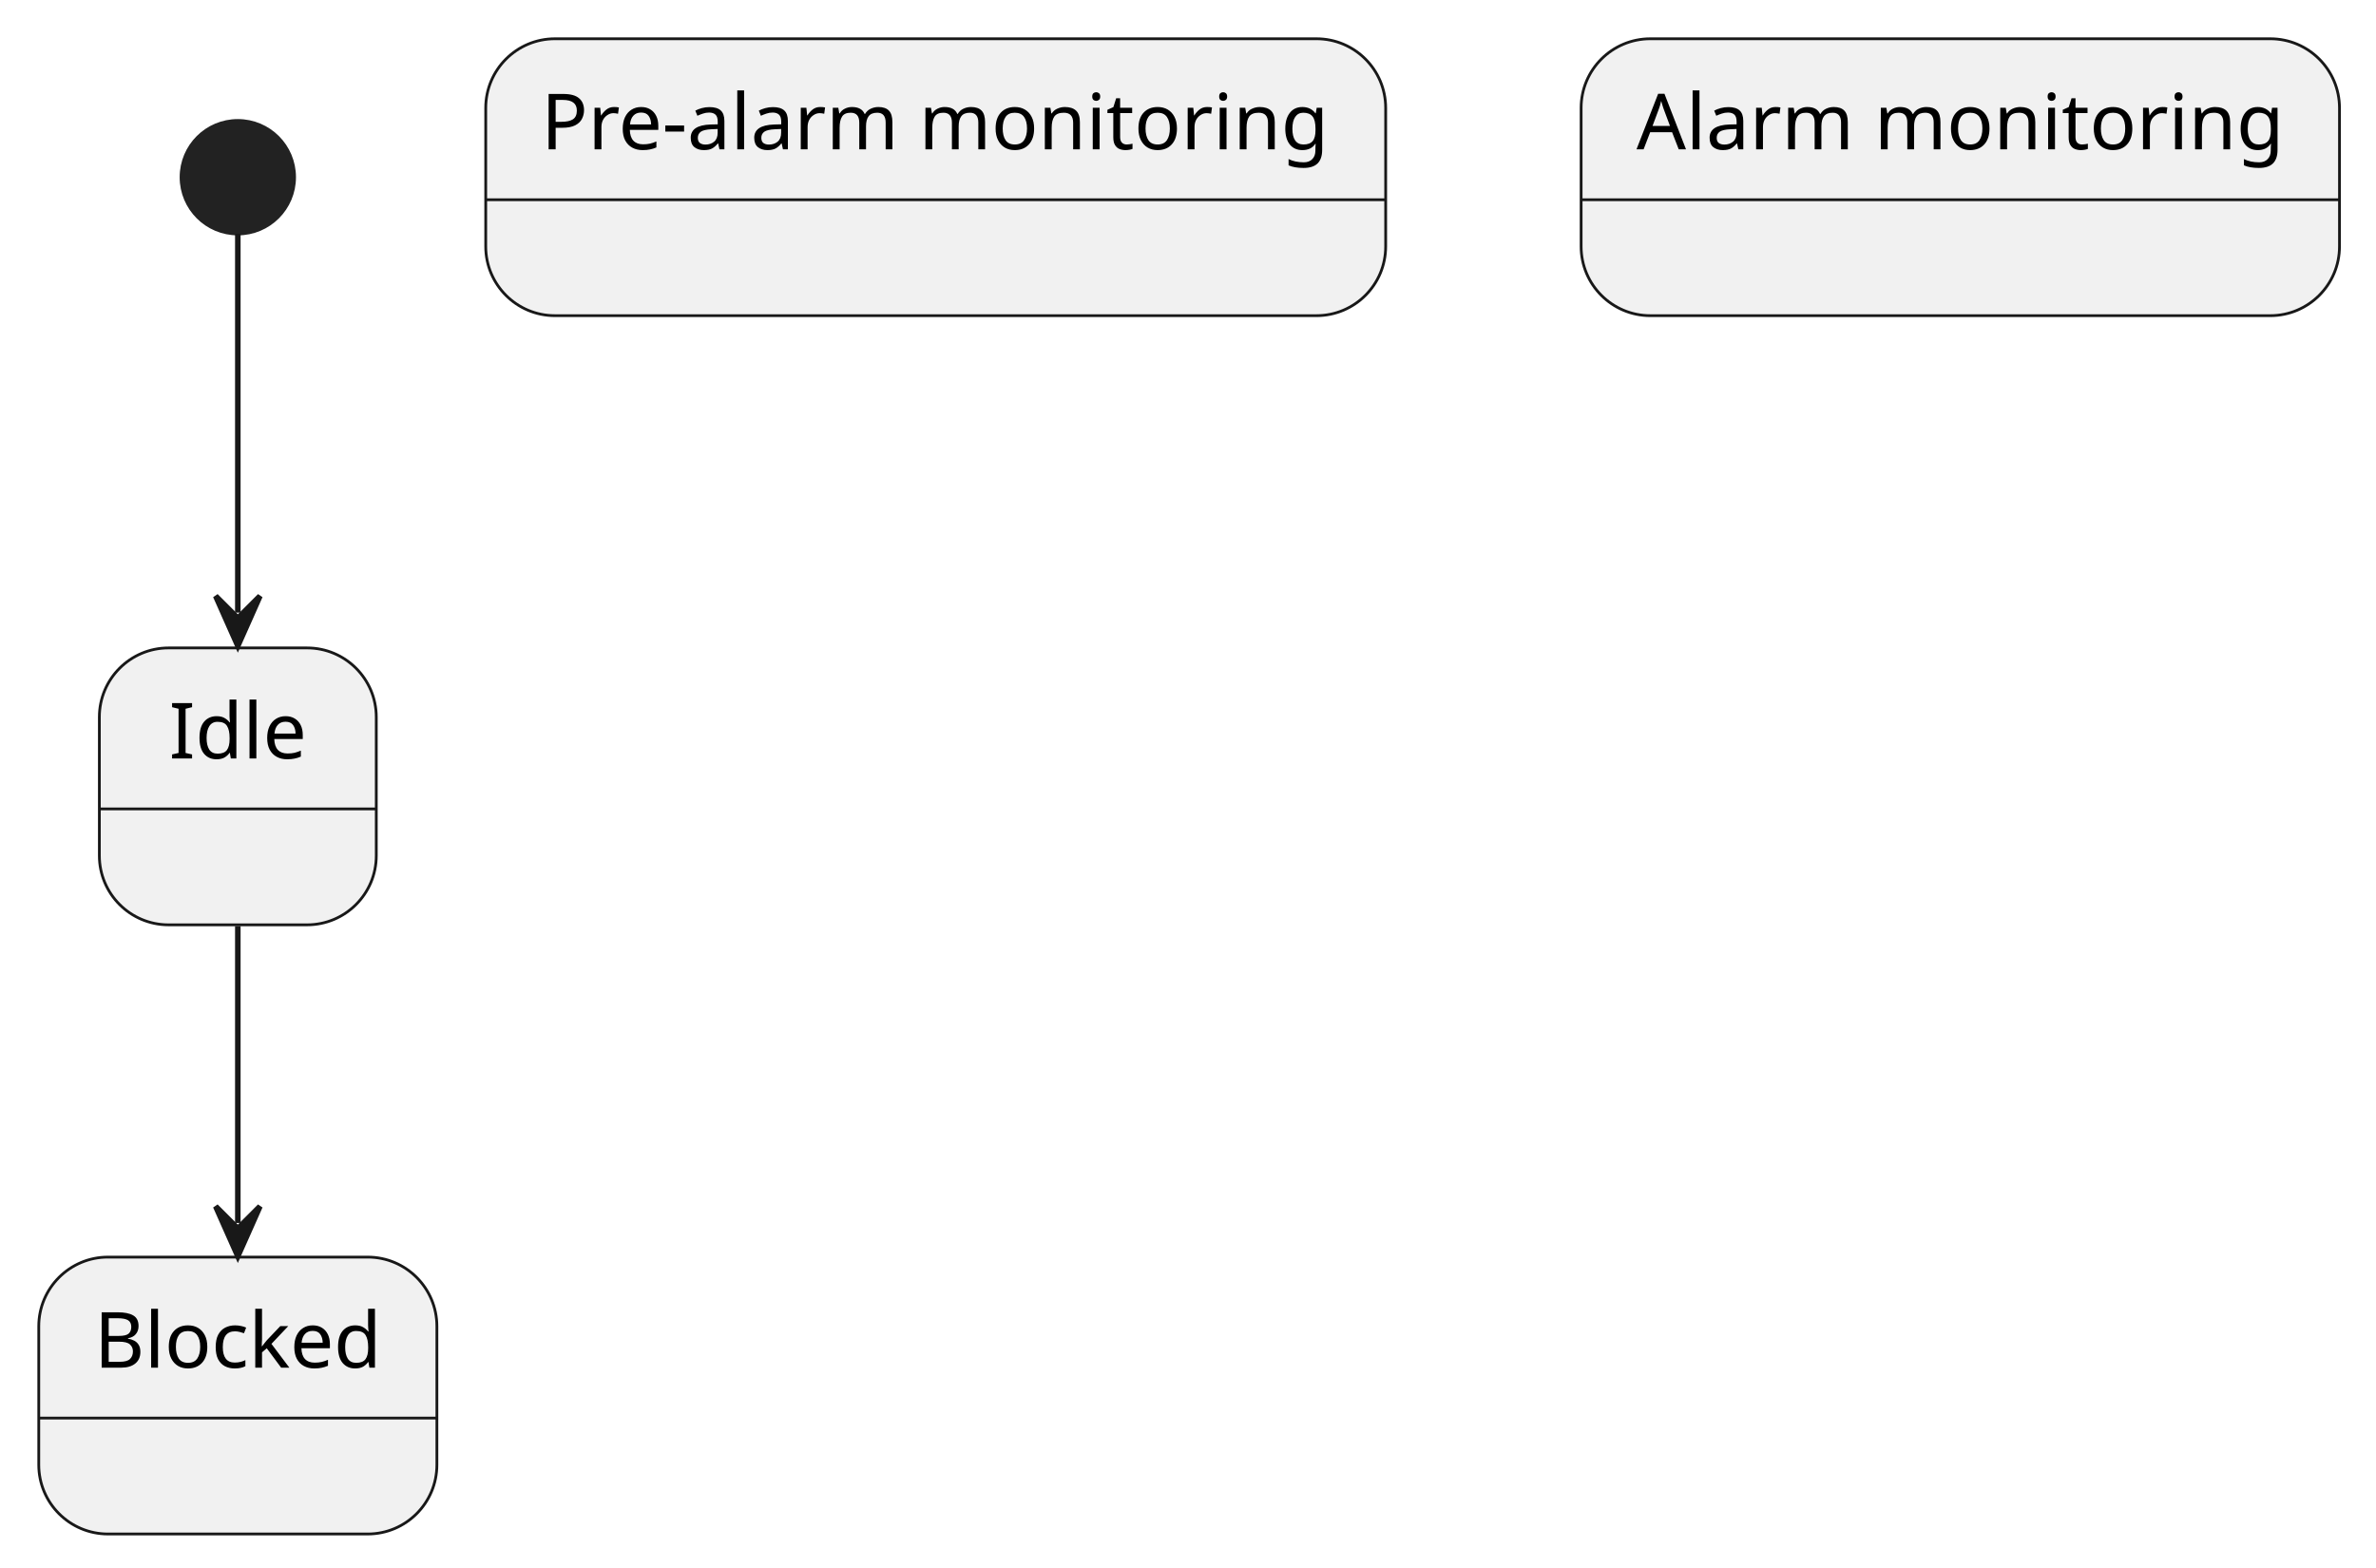
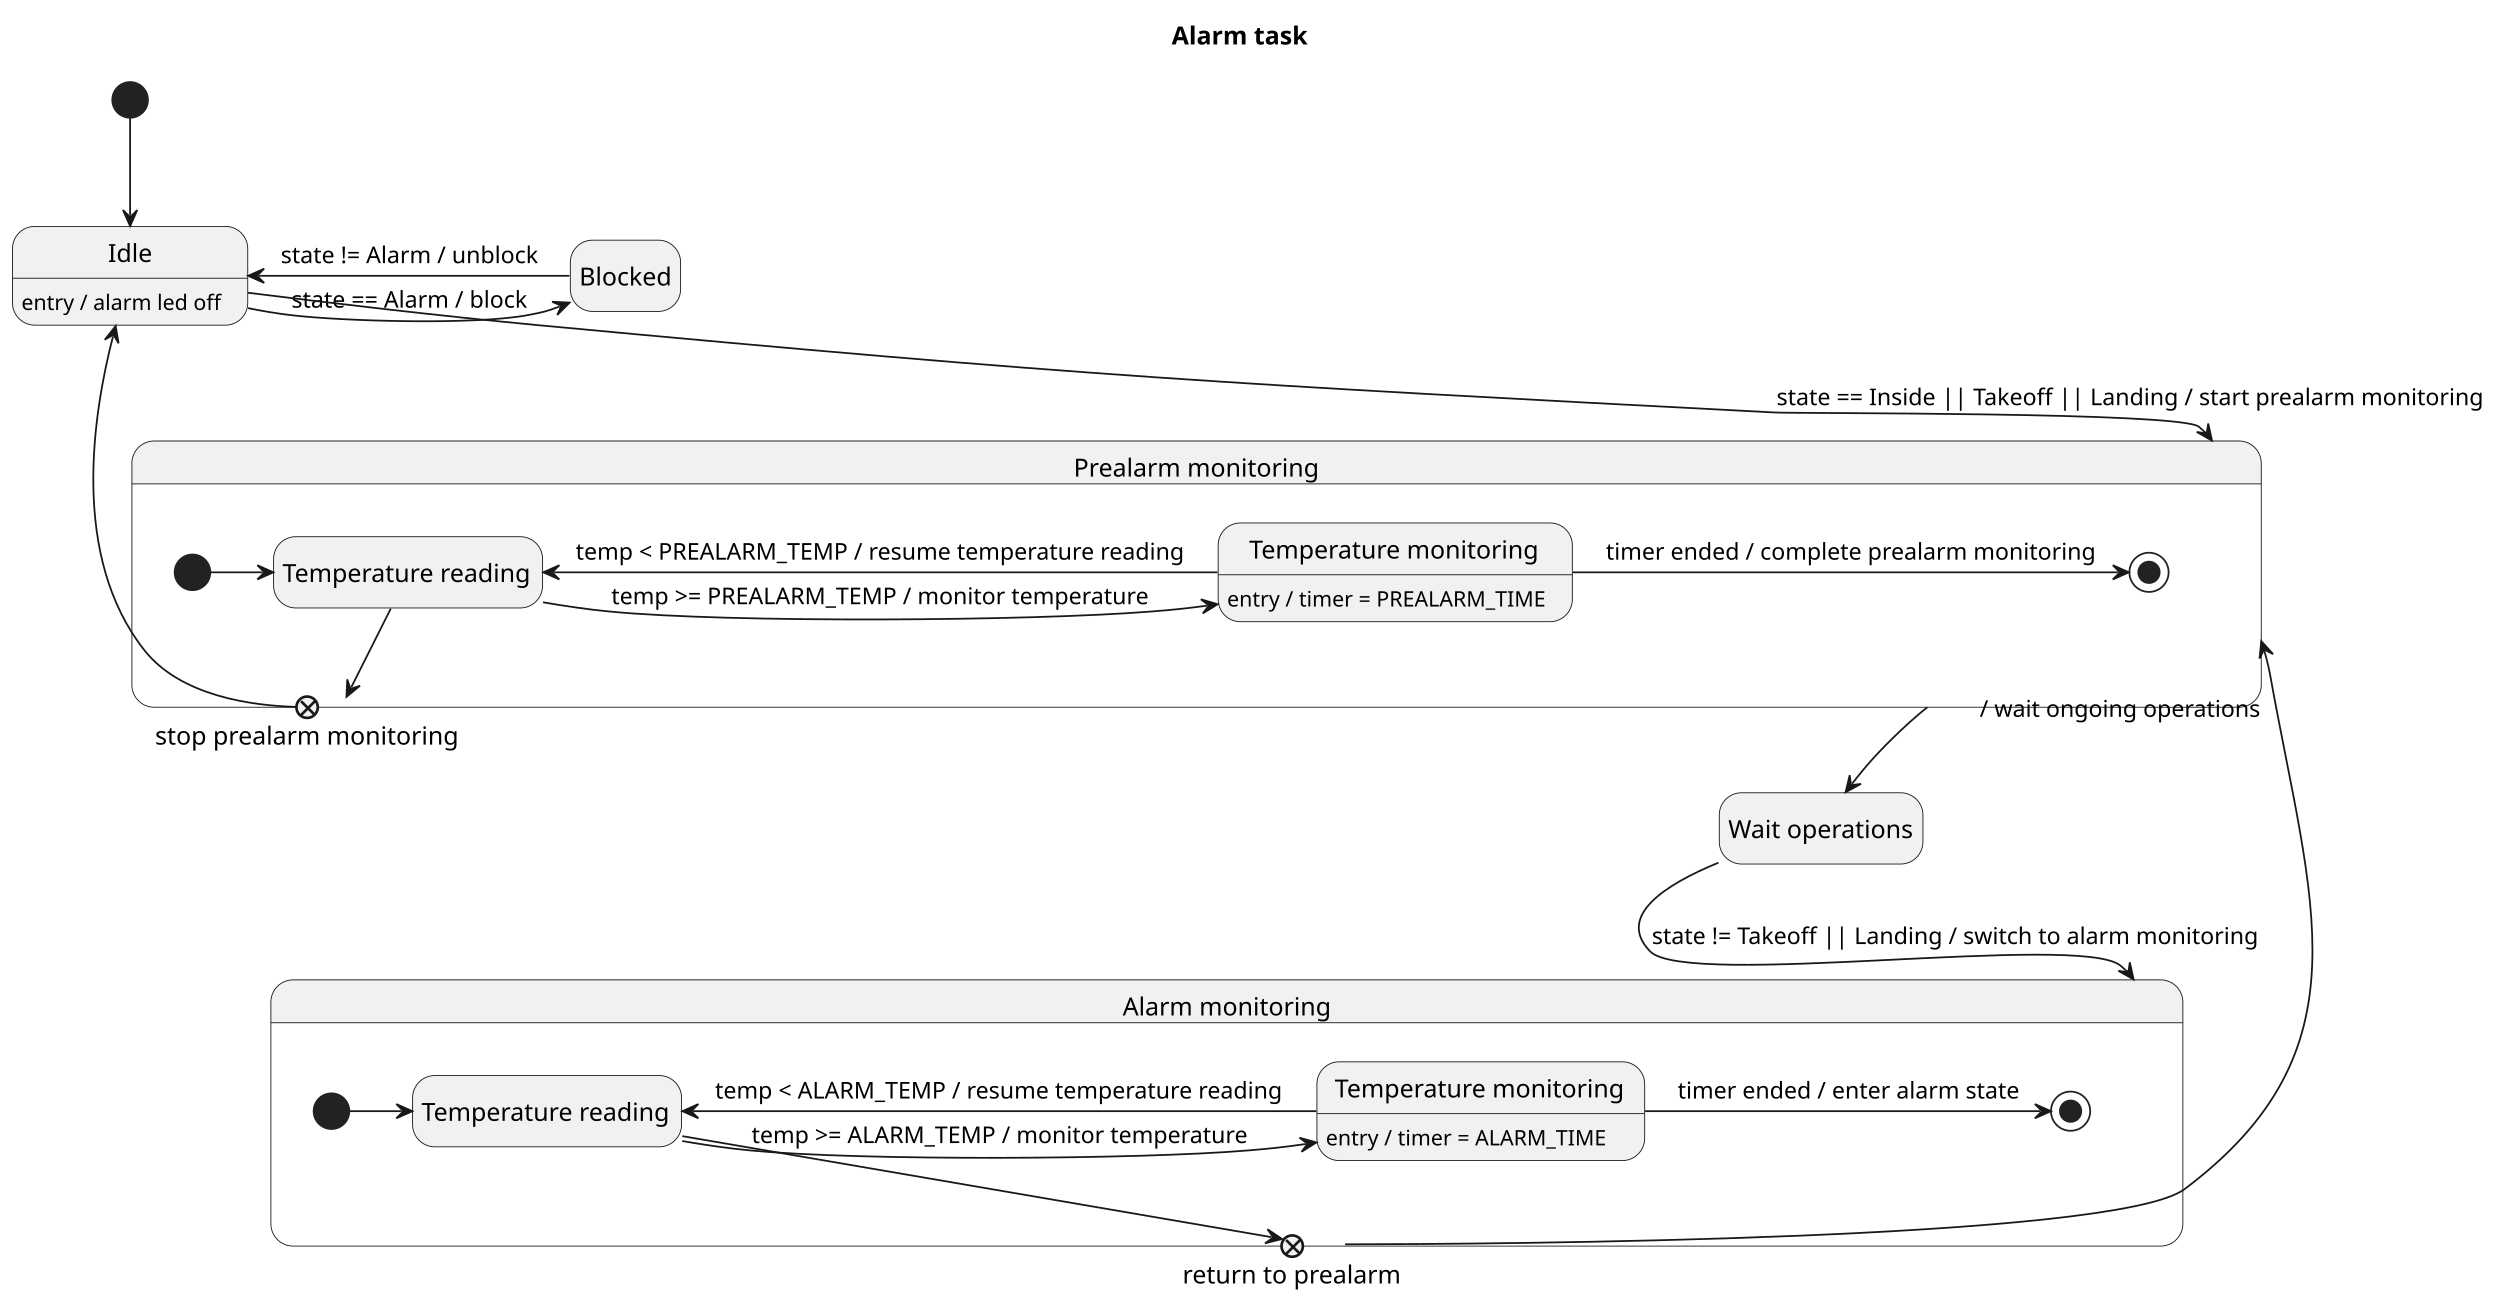
- <svg xmlns="http://www.w3.org/2000/svg" contentStyleType="text/css" data-diagram-type="STATE" height="283px" preserveAspectRatio="none" style="width:429px;height:283px;background:#FFFFFF;" version="1.1" viewBox="0 0 429 283" width="429px" zoomAndPan="magnify">
+ <svg xmlns="http://www.w3.org/2000/svg" contentStyleType="text/css" data-diagram-type="STATE" height="728px" preserveAspectRatio="none" style="width:1403px;height:728px;background:#FFFFFF;" version="1.1" viewBox="0 0 1403 728" width="1403px" zoomAndPan="magnify">
  <defs />
  <g>
+     <g class="title" data-source-line="3">
+       <text fill="#000000" font-family="sans-serif" font-size="14" font-weight="bold" lengthAdjust="spacing" textLength="73.951" x="657.545" y="24.966">Alarm task</text>
+     </g>
+     <g class="cluster" data-qualified-name="prealarm" data-source-line="15" id="ent0004">
+       <path d="M86.52,247.488 L1256.52,247.488 A12.5,12.5 0 0 1 1269.02,259.988 L1269.02,271.556 L74.02,271.556 L74.02,259.988 A12.5,12.5 0 0 1 86.52,247.488" fill="#F1F1F1" />
+       <rect fill="none" height="149.41" rx="12.5" ry="12.5" style="stroke:#181818;stroke-width:0.5;" width="1195" x="74.02" y="247.488" />
+       <line style="stroke:#181818;stroke-width:0.5;" x1="74.02" x2="1269.02" y1="271.556" y2="271.556" />
+       <text fill="#000000" font-family="sans-serif" font-size="14" lengthAdjust="spacing" textLength="137.983" x="602.528" y="267.454">Prealarm monitoring</text>
+     </g>
+     <g class="cluster" data-qualified-name="alarm" data-source-line="34" id="ent0009">
+       <path d="M164.52,549.898 L1212.52,549.898 A12.5,12.5 0 0 1 1225.02,562.398 L1225.02,573.966 L152.02,573.966 L152.02,562.398 A12.5,12.5 0 0 1 164.52,549.898" fill="#F1F1F1" />
+       <rect fill="none" height="149.41" rx="12.5" ry="12.5" style="stroke:#181818;stroke-width:0.5;" width="1073" x="152.02" y="549.898" />
+       <line style="stroke:#181818;stroke-width:0.5;" x1="152.02" x2="1225.02" y1="573.966" y2="573.966" />
+       <text fill="#000000" font-family="sans-serif" font-size="14" lengthAdjust="spacing" textLength="116.928" x="630.056" y="569.864">Alarm monitoring</text>
+     </g>
+     <rect fill="#F1F1F1" height="40" rx="12.5" ry="12.5" style="stroke:#181818;stroke-width:0.5;" width="150.952" x="153.54" y="301.188" />
+     <text fill="#000000" font-family="sans-serif" font-size="14" lengthAdjust="spacing" textLength="140.952" x="158.54" y="326.62">Temperature reading</text>
+     <text fill="#000000" font-family="sans-serif" font-size="14" lengthAdjust="spacing" textLength="170.603" x="87.048" y="417.864">stop prealarm monitoring</text>
+     <ellipse cx="172.35" cy="396.898" fill="#F1F1F1" rx="6" ry="6" style="stroke:#181818;stroke-width:1.5;" />
+     <line style="stroke:#181818;stroke-width:1.5;" x1="176.739" x2="168.961" y1="401.287" y2="393.509" />
+     <line style="stroke:#181818;stroke-width:1.5;" x1="176.739" x2="168.961" y1="393.509" y2="401.287" />
+     <g class="entity" data-qualified-name="prealarm.prealarmTempMonitoring" id="ent0007">
+       <rect fill="#F1F1F1" height="55.412" rx="12.5" ry="12.5" style="stroke:#181818;stroke-width:0.5;" width="198.765" x="683.63" y="293.488" />
+       <line style="stroke:#181818;stroke-width:0.5;" x1="683.63" x2="882.395" y1="322.556" y2="322.556" />
+       <text fill="#000000" font-family="sans-serif" font-size="14" lengthAdjust="spacing" textLength="163.939" x="701.043" y="313.454">Temperature monitoring</text>
+       <text fill="#000000" font-family="sans-serif" font-size="12" lengthAdjust="spacing" textLength="178.765" x="688.63" y="340.384">entry / timer = PREALARM_TIME</text>
+     </g>
+     <g class="start_entity" data-qualified-name="prealarm..start.prealarm" data-source-line="19" id="ent0008">
+       <ellipse cx="108.02" cy="321.188" fill="#222222" rx="10" ry="10" style="stroke:#222222;stroke-width:1;" />
+     </g>
+     <g class="end_entity" data-qualified-name="prealarm..end.prealarm" data-source-line="26" id="ent0015">
+       <ellipse cx="1206.02" cy="321.188" fill="none" rx="11" ry="11" style="stroke:#222222;stroke-width:1;" />
+       <ellipse cx="1206.02" cy="321.188" fill="#222222" rx="6" ry="6" style="stroke:#222222;stroke-width:1;" />
+     </g>
+     <rect fill="#F1F1F1" height="40" rx="12.5" ry="12.5" style="stroke:#181818;stroke-width:0.5;" width="150.952" x="231.54" y="603.598" />
+     <text fill="#000000" font-family="sans-serif" font-size="14" lengthAdjust="spacing" textLength="140.952" x="236.54" y="629.03">Temperature reading</text>
+     <text fill="#000000" font-family="sans-serif" font-size="14" lengthAdjust="spacing" textLength="123.102" x="663.629" y="720.274">return to prealarm</text>
+     <ellipse cx="725.18" cy="699.308" fill="#F1F1F1" rx="6" ry="6" style="stroke:#181818;stroke-width:1.5;" />
+     <line style="stroke:#181818;stroke-width:1.5;" x1="729.569" x2="721.791" y1="703.697" y2="695.919" />
+     <line style="stroke:#181818;stroke-width:1.5;" x1="729.569" x2="721.791" y1="695.919" y2="703.697" />
+     <g class="entity" data-qualified-name="alarm.alarmTempMonitoring" id="ent0012">
+       <rect fill="#F1F1F1" height="55.412" rx="12.5" ry="12.5" style="stroke:#181818;stroke-width:0.5;" width="183.939" x="739.05" y="595.898" />
+       <line style="stroke:#181818;stroke-width:0.5;" x1="739.05" x2="922.989" y1="624.966" y2="624.966" />
+       <text fill="#000000" font-family="sans-serif" font-size="14" lengthAdjust="spacing" textLength="163.939" x="749.05" y="615.864">Temperature monitoring</text>
+       <text fill="#000000" font-family="sans-serif" font-size="12" lengthAdjust="spacing" textLength="157.369" x="744.05" y="642.794">entry / timer = ALARM_TIME</text>
+     </g>
+     <g class="start_entity" data-qualified-name="alarm..start.alarm" data-source-line="38" id="ent0021">
+       <ellipse cx="186.02" cy="623.598" fill="#222222" rx="10" ry="10" style="stroke:#222222;stroke-width:1;" />
+     </g>
+     <g class="end_entity" data-qualified-name="alarm..end.alarm" data-source-line="45" id="ent0028">
+       <ellipse cx="1162.02" cy="623.598" fill="none" rx="11" ry="11" style="stroke:#222222;stroke-width:1;" />
+       <ellipse cx="1162.02" cy="623.598" fill="#222222" rx="6" ry="6" style="stroke:#222222;stroke-width:1;" />
+     </g>
    <g class="entity" data-qualified-name="idle" id="ent0002">
-       <rect fill="#F1F1F1" height="50" rx="12.5" ry="12.5" style="stroke:#181818;stroke-width:0.5;" width="50" x="17.94" y="117" />
-       <line style="stroke:#181818;stroke-width:0.5;" x1="17.94" x2="67.94" y1="146.068" y2="146.068" />
-       <text fill="#000000" font-family="sans-serif" font-size="14" lengthAdjust="spacing" textLength="24.864" x="30.508" y="136.966">Idle</text>
+       <rect fill="#F1F1F1" height="55.412" rx="12.5" ry="12.5" style="stroke:#181818;stroke-width:0.5;" width="132.033" x="7" y="127.068" />
+       <line style="stroke:#181818;stroke-width:0.5;" x1="7" x2="139.033" y1="156.136" y2="156.136" />
+       <text fill="#000000" font-family="sans-serif" font-size="14" lengthAdjust="spacing" textLength="24.864" x="60.584" y="147.034">Idle</text>
+       <text fill="#000000" font-family="sans-serif" font-size="12" lengthAdjust="spacing" textLength="112.033" x="12" y="173.964">entry / alarm led off</text>
    </g>
-     <g class="entity" data-qualified-name="blocked" id="ent0003">
-       <rect fill="#F1F1F1" height="50" rx="12.5" ry="12.5" style="stroke:#181818;stroke-width:0.5;" width="71.884" x="7" y="227" />
-       <line style="stroke:#181818;stroke-width:0.5;" x1="7" x2="78.884" y1="256.068" y2="256.068" />
-       <text fill="#000000" font-family="sans-serif" font-size="14" lengthAdjust="spacing" textLength="51.884" x="17" y="246.966">Blocked</text>
-     </g>
-     <g class="entity" data-qualified-name="prealarm" id="ent0004">
-       <rect fill="#F1F1F1" height="50" rx="12.5" ry="12.5" style="stroke:#181818;stroke-width:0.5;" width="162.492" x="87.7" y="7" />
-       <line style="stroke:#181818;stroke-width:0.5;" x1="87.7" x2="250.191" y1="36.068" y2="36.068" />
-       <text fill="#000000" font-family="sans-serif" font-size="14" lengthAdjust="spacing" textLength="142.492" x="97.7" y="26.966">Pre-alarm monitoring</text>
-     </g>
-     <g class="entity" data-qualified-name="alarm" id="ent0005">
-       <rect fill="#F1F1F1" height="50" rx="12.5" ry="12.5" style="stroke:#181818;stroke-width:0.5;" width="136.928" x="285.48" y="7" />
-       <line style="stroke:#181818;stroke-width:0.5;" x1="285.48" x2="422.408" y1="36.068" y2="36.068" />
-       <text fill="#000000" font-family="sans-serif" font-size="14" lengthAdjust="spacing" textLength="116.928" x="295.48" y="26.966">Alarm monitoring</text>
-     </g>
+     <rect fill="#F1F1F1" height="40" rx="12.5" ry="12.5" style="stroke:#181818;stroke-width:0.5;" width="61.884" x="320.07" y="134.778" />
+     <text fill="#000000" font-family="sans-serif" font-size="14" lengthAdjust="spacing" textLength="51.884" x="325.07" y="160.21">Blocked</text>
+     <rect fill="#F1F1F1" height="40" rx="12.5" ry="12.5" style="stroke:#181818;stroke-width:0.5;" width="114.286" x="964.87" y="444.898" />
+     <text fill="#000000" font-family="sans-serif" font-size="14" lengthAdjust="spacing" textLength="104.286" x="969.87" y="470.33">Wait operations</text>
    <g class="start_entity" data-qualified-name=".start." data-source-line="7" id="ent0002">
-       <ellipse cx="42.94" cy="32" fill="#222222" rx="10" ry="10" style="stroke:#222222;stroke-width:1;" />
+       <ellipse cx="73.02" cy="56.068" fill="#222222" rx="10" ry="10" style="stroke:#222222;stroke-width:1;" />
    </g>
    <g class="link" data-entity-1="ent0002" data-entity-2="ent0002" data-link-type="dependency" data-source-line="7" id="lnk3">
-       <path d="M42.94,42.21 C42.94,58.53 42.94,87.04 42.94,110.63" fill="none" id="*start*-to-idle" style="stroke:#181818;stroke-width:1;" />
-       <polygon fill="#181818" points="42.94,116.63,46.94,107.63,42.94,111.63,38.94,107.63,42.94,116.63" style="stroke:#181818;stroke-width:1;" />
+       <path d="M73.02,66.348 C73.02,80.148 73.02,100.648 73.02,120.868" fill="none" id="*start*-to-idle" style="stroke:#181818;stroke-width:1;" />
+       <polygon fill="#181818" points="73.02,126.868,77.02,117.868,73.02,121.868,69.02,117.868,73.02,126.868" style="stroke:#181818;stroke-width:1;" />
    </g>
-     <g class="link" data-entity-1="ent0002" data-entity-2="ent0003" data-link-type="dependency" data-source-line="9" id="lnk4">
-       <path d="M42.94,167.24 C42.94,185.02 42.94,203.08 42.94,220.84" fill="none" id="idle-to-blocked" style="stroke:#181818;stroke-width:1;" />
-       <polygon fill="#181818" points="42.94,226.84,46.94,217.84,42.94,221.84,38.94,217.84,42.94,226.84" style="stroke:#181818;stroke-width:1;" />
+     <g class="link" data-entity-1="ent0002" data-entity-2="ent0003" data-link-type="dependency" data-source-line="10" id="lnk4">
+       <path d="M139.18,172.918 C147.01,174.508 154.93,175.858 162.55,176.778 C192.12,180.358 267.32,182.458 296.55,176.778 C304.26,175.278 306.667,174.859 314.087,171.979" fill="none" id="idle-to-blocked" style="stroke:#181818;stroke-width:1;" />
+       <polygon fill="#181818" points="319.68,169.808,309.842,169.335,315.019,171.617,312.737,176.793,319.68,169.808" style="stroke:#181818;stroke-width:1;" />
+       <text fill="#000000" font-family="sans-serif" font-size="13" lengthAdjust="spacing" textLength="132.34" x="163.55" y="172.675">state == Alarm / block</text>
+     </g>
+     <g class="link" data-entity-1="ent0002" data-entity-2="ent0003" data-link-type="dependency" data-source-line="11" id="lnk6">
+       <path d="M145.25,154.778 C202.26,154.778 276.02,154.778 319.57,154.778" fill="none" id="idle-backto-blocked" style="stroke:#181818;stroke-width:1;" />
+       <polygon fill="#181818" points="139.25,154.778,148.25,158.778,144.25,154.778,148.25,150.778,139.25,154.778" style="stroke:#181818;stroke-width:1;" />
+       <text fill="#000000" font-family="sans-serif" font-size="13" lengthAdjust="spacing" textLength="144.469" x="157.55" y="147.675">state != Alarm / unblock</text>
+     </g>
+     <g class="link" data-entity-1="ent0002" data-entity-2="ent0004" data-link-type="dependency" data-source-line="13" id="lnk7">
+       <path d="M139.07,164.288 C184.77,169.978 247.02,177.338 302.02,182.488 C609.88,211.288 687.22,215.398 996.02,231.488 C1009.23,232.168 1223.78,231.098 1234.02,239.488 C1235.746,240.902 1237.332,242.441 1238.789,244.084 C1239.518,244.906 1240.215,245.754 1240.88,246.625 C1241.047,246.843 1237.653,242.231 1237.815,242.452" fill="none" id="idle-to-prealarm" style="stroke:#181818;stroke-width:1;" />
+       <polygon fill="#181818" points="1241.374,247.283,1239.257,237.664,1238.409,243.257,1232.816,242.409,1241.374,247.283" style="stroke:#181818;stroke-width:1;" />
+       <text fill="#000000" font-family="sans-serif" font-size="13" lengthAdjust="spacing" textLength="398.021" x="997.02" y="227.385">state == Inside || Takeoff || Landing / start prealarm monitoring</text>
+     </g>
+     <g class="link" data-entity-1="ent0008" data-entity-2="ent0005" data-link-type="dependency" data-source-line="19" id="lnk9">
+       <path d="M118.41,321.188 C130.08,321.188 135.74,321.188 147.41,321.188" fill="none" id="*start*prealarm-to-prealarmTempReading" style="stroke:#181818;stroke-width:1;" />
+       <polygon fill="#181818" points="153.41,321.188,144.41,317.188,148.41,321.188,144.41,325.188,153.41,321.188" style="stroke:#181818;stroke-width:1;" />
+     </g>
+     <g class="link" data-entity-1="ent0005" data-entity-2="ent0007" data-link-type="dependency" data-source-line="20" id="lnk10">
+       <path d="M304.73,337.998 C317.15,340.158 329.92,342.018 342.06,343.188 C409.31,349.668 578.72,348.568 646.06,343.188 C658.19,342.218 664.904,341.58 677.434,339.89" fill="none" id="prealarmTempReading-to-prealarmTempMonitoring" style="stroke:#181818;stroke-width:1;" />
+       <polygon fill="#181818" points="683.38,339.088,673.926,336.327,678.425,339.756,674.995,344.255,683.38,339.088" style="stroke:#181818;stroke-width:1;" />
+       <text fill="#000000" font-family="sans-serif" font-size="13" lengthAdjust="spacing" textLength="302.081" x="343.06" y="339.085">temp &gt;= PREALARM_TEMP / monitor temperature</text>
+     </g>
+     <g class="link" data-entity-1="ent0005" data-entity-2="ent0007" data-link-type="dependency" data-source-line="25" id="lnk14">
+       <path d="M310.89,321.188 C409.12,321.188 574.59,321.188 683.27,321.188" fill="none" id="prealarmTempReading-backto-prealarmTempMonitoring" style="stroke:#181818;stroke-width:1;" />
+       <polygon fill="#181818" points="304.89,321.188,313.89,325.188,309.89,321.188,313.89,317.188,304.89,321.188" style="stroke:#181818;stroke-width:1;" />
+       <text fill="#000000" font-family="sans-serif" font-size="13" lengthAdjust="spacing" textLength="342.511" x="323.06" y="314.085">temp &lt; PREALARM_TEMP / resume temperature reading</text>
+     </g>
+     <g class="link" data-entity-1="ent0006" data-entity-2="ent0005" data-link-type="dependency" data-source-line="21" id="lnk12">
+       <path d="M197.12,385.735 C202.06,375.885 210.9,358.278 219.3,341.558" fill="none" id="stopPrealarm-backto-prealarmTempReading" style="stroke:#181818;stroke-width:1;" />
+       <polygon fill="#181818" points="194.43,391.098,202.04,384.846,196.672,386.628,194.889,381.26,194.43,391.098" style="stroke:#181818;stroke-width:1;" />
+     </g>
+     <g class="link" data-entity-1="ent0007" data-entity-2="ent0015" data-link-type="dependency" data-source-line="26" id="lnk16">
+       <path d="M882.73,321.188 C989.95,321.188 1144.98,321.188 1188.71,321.188" fill="none" id="prealarmTempMonitoring-to-*end*prealarm" style="stroke:#181818;stroke-width:1;" />
+       <polygon fill="#181818" points="1194.71,321.188,1185.71,317.188,1189.71,321.188,1185.71,325.188,1194.71,321.188" style="stroke:#181818;stroke-width:1;" />
+       <text fill="#000000" font-family="sans-serif" font-size="13" lengthAdjust="spacing" textLength="275.171" x="901.21" y="314.085">timer ended / complete prealarm monitoring</text>
+     </g>
+     <g class="link" data-entity-1="ent0002" data-entity-2="ent0006" data-link-type="dependency" data-source-line="28" id="lnk18">
+       <path d="M63.416,188.749 C52.236,232.239 39.36,312.148 81.02,364.898 C101.23,390.488 140.7,396.058 166.71,396.728" fill="none" id="idle-backto-stopPrealarm" style="stroke:#181818;stroke-width:1;" />
+       <polygon fill="#181818" points="64.91,182.938,58.795,190.659,63.665,187.78,66.543,192.65,64.91,182.938" style="stroke:#181818;stroke-width:1;" />
+     </g>
+     <g class="link" data-entity-1="ent0004" data-entity-2="ent0008" data-link-type="dependency" data-source-line="29" id="lnk19">
+       <path d="M1081.619,396.914 C1081.51,397.001 1081.4,397.088 1081.291,397.175 C1081.072,397.349 1080.853,397.524 1080.635,397.699 C1080.199,398.049 1079.765,398.401 1079.332,398.754 C1078.466,399.462 1077.607,400.175 1076.755,400.895 C1073.346,403.773 1070.048,406.745 1066.875,409.758 C1054.182,421.81 1047.15,429.774 1039.39,439.854" fill="none" id="prealarm-to-waitOperations" style="stroke:#181818;stroke-width:1;" />
+       <polygon fill="#181818" points="1035.73,444.608,1044.39,439.916,1038.78,440.646,1038.051,435.036,1035.73,444.608" style="stroke:#181818;stroke-width:1;" />
+       <text fill="#000000" font-family="sans-serif" font-size="13" lengthAdjust="spacing" textLength="157.703" x="1111.02" y="402.295">/ wait ongoing operations</text>
+     </g>
+     <g class="link" data-entity-1="ent0008" data-entity-2="ent0009" data-link-type="dependency" data-source-line="32" id="lnk20">
+       <path d="M964.4,484.128 C934.16,496.538 906.96,514.248 926.02,533.898 C946.45,554.958 1167.29,523.328 1190.02,541.898 C1191.747,543.309 1193.335,544.845 1194.794,546.486 C1195.524,547.307 1196.221,548.153 1196.888,549.024 C1197.054,549.241 1193.656,544.633 1193.818,544.853" fill="none" id="waitOperations-to-alarm" style="stroke:#181818;stroke-width:1;" />
+       <polygon fill="#181818" points="1197.381,549.681,1195.255,540.064,1194.412,545.658,1188.818,544.815,1197.381,549.681" style="stroke:#181818;stroke-width:1;" />
+       <text fill="#000000" font-family="sans-serif" font-size="13" lengthAdjust="spacing" textLength="341.38" x="927.02" y="529.795">state != Takeoff || Landing / switch to alarm monitoring</text>
+     </g>
+     <g class="link" data-entity-1="ent0021" data-entity-2="ent0010" data-link-type="dependency" data-source-line="38" id="lnk22">
+       <path d="M196.41,623.598 C208.08,623.598 213.74,623.598 225.41,623.598" fill="none" id="*start*alarm-to-alarmTempReading" style="stroke:#181818;stroke-width:1;" />
+       <polygon fill="#181818" points="231.41,623.598,222.41,619.598,226.41,623.598,222.41,627.598,231.41,623.598" style="stroke:#181818;stroke-width:1;" />
+     </g>
+     <g class="link" data-entity-1="ent0010" data-entity-2="ent0012" data-link-type="dependency" data-source-line="39" id="lnk23">
+       <path d="M382.9,640.358 C395.49,642.538 408.46,644.418 420.77,645.598 C482.71,651.538 638.76,650.798 700.77,645.598 C713.11,644.568 720.102,643.847 732.822,642.007" fill="none" id="alarmTempReading-to-alarmTempMonitoring" style="stroke:#181818;stroke-width:1;" />
+       <polygon fill="#181818" points="738.76,641.148,729.28,638.478,733.812,641.864,730.425,646.395,738.76,641.148" style="stroke:#181818;stroke-width:1;" />
+       <text fill="#000000" font-family="sans-serif" font-size="13" lengthAdjust="spacing" textLength="278.902" x="421.77" y="641.495">temp &gt;= ALARM_TEMP / monitor temperature</text>
+     </g>
+     <g class="link" data-entity-1="ent0010" data-entity-2="ent0012" data-link-type="dependency" data-source-line="44" id="lnk27">
+       <path d="M388.93,623.598 C483.1,623.598 637.55,623.598 738.73,623.598" fill="none" id="alarmTempReading-backto-alarmTempMonitoring" style="stroke:#181818;stroke-width:1;" />
+       <polygon fill="#181818" points="382.93,623.598,391.93,627.598,387.93,623.598,391.93,619.598,382.93,623.598" style="stroke:#181818;stroke-width:1;" />
+       <text fill="#000000" font-family="sans-serif" font-size="13" lengthAdjust="spacing" textLength="319.332" x="401.27" y="616.495">temp &lt; ALARM_TEMP / resume temperature reading</text>
+     </g>
+     <g class="link" data-entity-1="ent0011" data-entity-2="ent0010" data-link-type="dependency" data-source-line="40" id="lnk25">
+       <path d="M713.576,694.294 C657.466,684.674 485.85,655.258 382.9,637.608" fill="none" id="stopAlarm-backto-alarmTempReading" style="stroke:#181818;stroke-width:1;" />
+       <polygon fill="#181818" points="719.49,695.308,711.295,689.845,714.562,694.463,709.943,697.73,719.49,695.308" style="stroke:#181818;stroke-width:1;" />
+     </g>
+     <g class="link" data-entity-1="ent0012" data-entity-2="ent0028" data-link-type="dependency" data-source-line="45" id="lnk29">
+       <path d="M923.22,623.598 C1004.71,623.598 1109.91,623.598 1144.97,623.598" fill="none" id="alarmTempMonitoring-to-*end*alarm" style="stroke:#181818;stroke-width:1;" />
+       <polygon fill="#181818" points="1150.97,623.598,1141.97,619.598,1145.97,623.598,1141.97,627.598,1150.97,623.598" style="stroke:#181818;stroke-width:1;" />
+       <text fill="#000000" font-family="sans-serif" font-size="13" lengthAdjust="spacing" textLength="191.789" x="941.5" y="616.495">timer ended / enter alarm state</text>
+     </g>
+     <g class="link" data-entity-1="ent0004" data-entity-2="ent0011" data-link-type="dependency" data-source-line="47" id="lnk31">
+       <path d="M1270.912,365.49 C1270.977,365.69 1269.266,360.489 1269.331,360.689 C1269.46,361.089 1269.588,361.49 1269.715,361.891 C1269.969,362.695 1270.217,363.501 1270.46,364.31 C1270.945,365.927 1271.406,367.553 1271.838,369.18 C1272.701,372.435 1273.445,375.694 1274.02,378.898 C1296.94,506.808 1329.91,589.248 1226.02,667.308 C1187.72,696.088 838.24,698.218 754.83,698.318" fill="none" id="prealarm-backto-stopAlarm" style="stroke:#181818;stroke-width:1;" />
+       <polygon fill="#181818" points="1269.038,359.79,1268.049,369.589,1270.6,364.54,1275.649,367.091,1269.038,359.79" style="stroke:#181818;stroke-width:1;" />
    </g>
  </g>
</svg>
